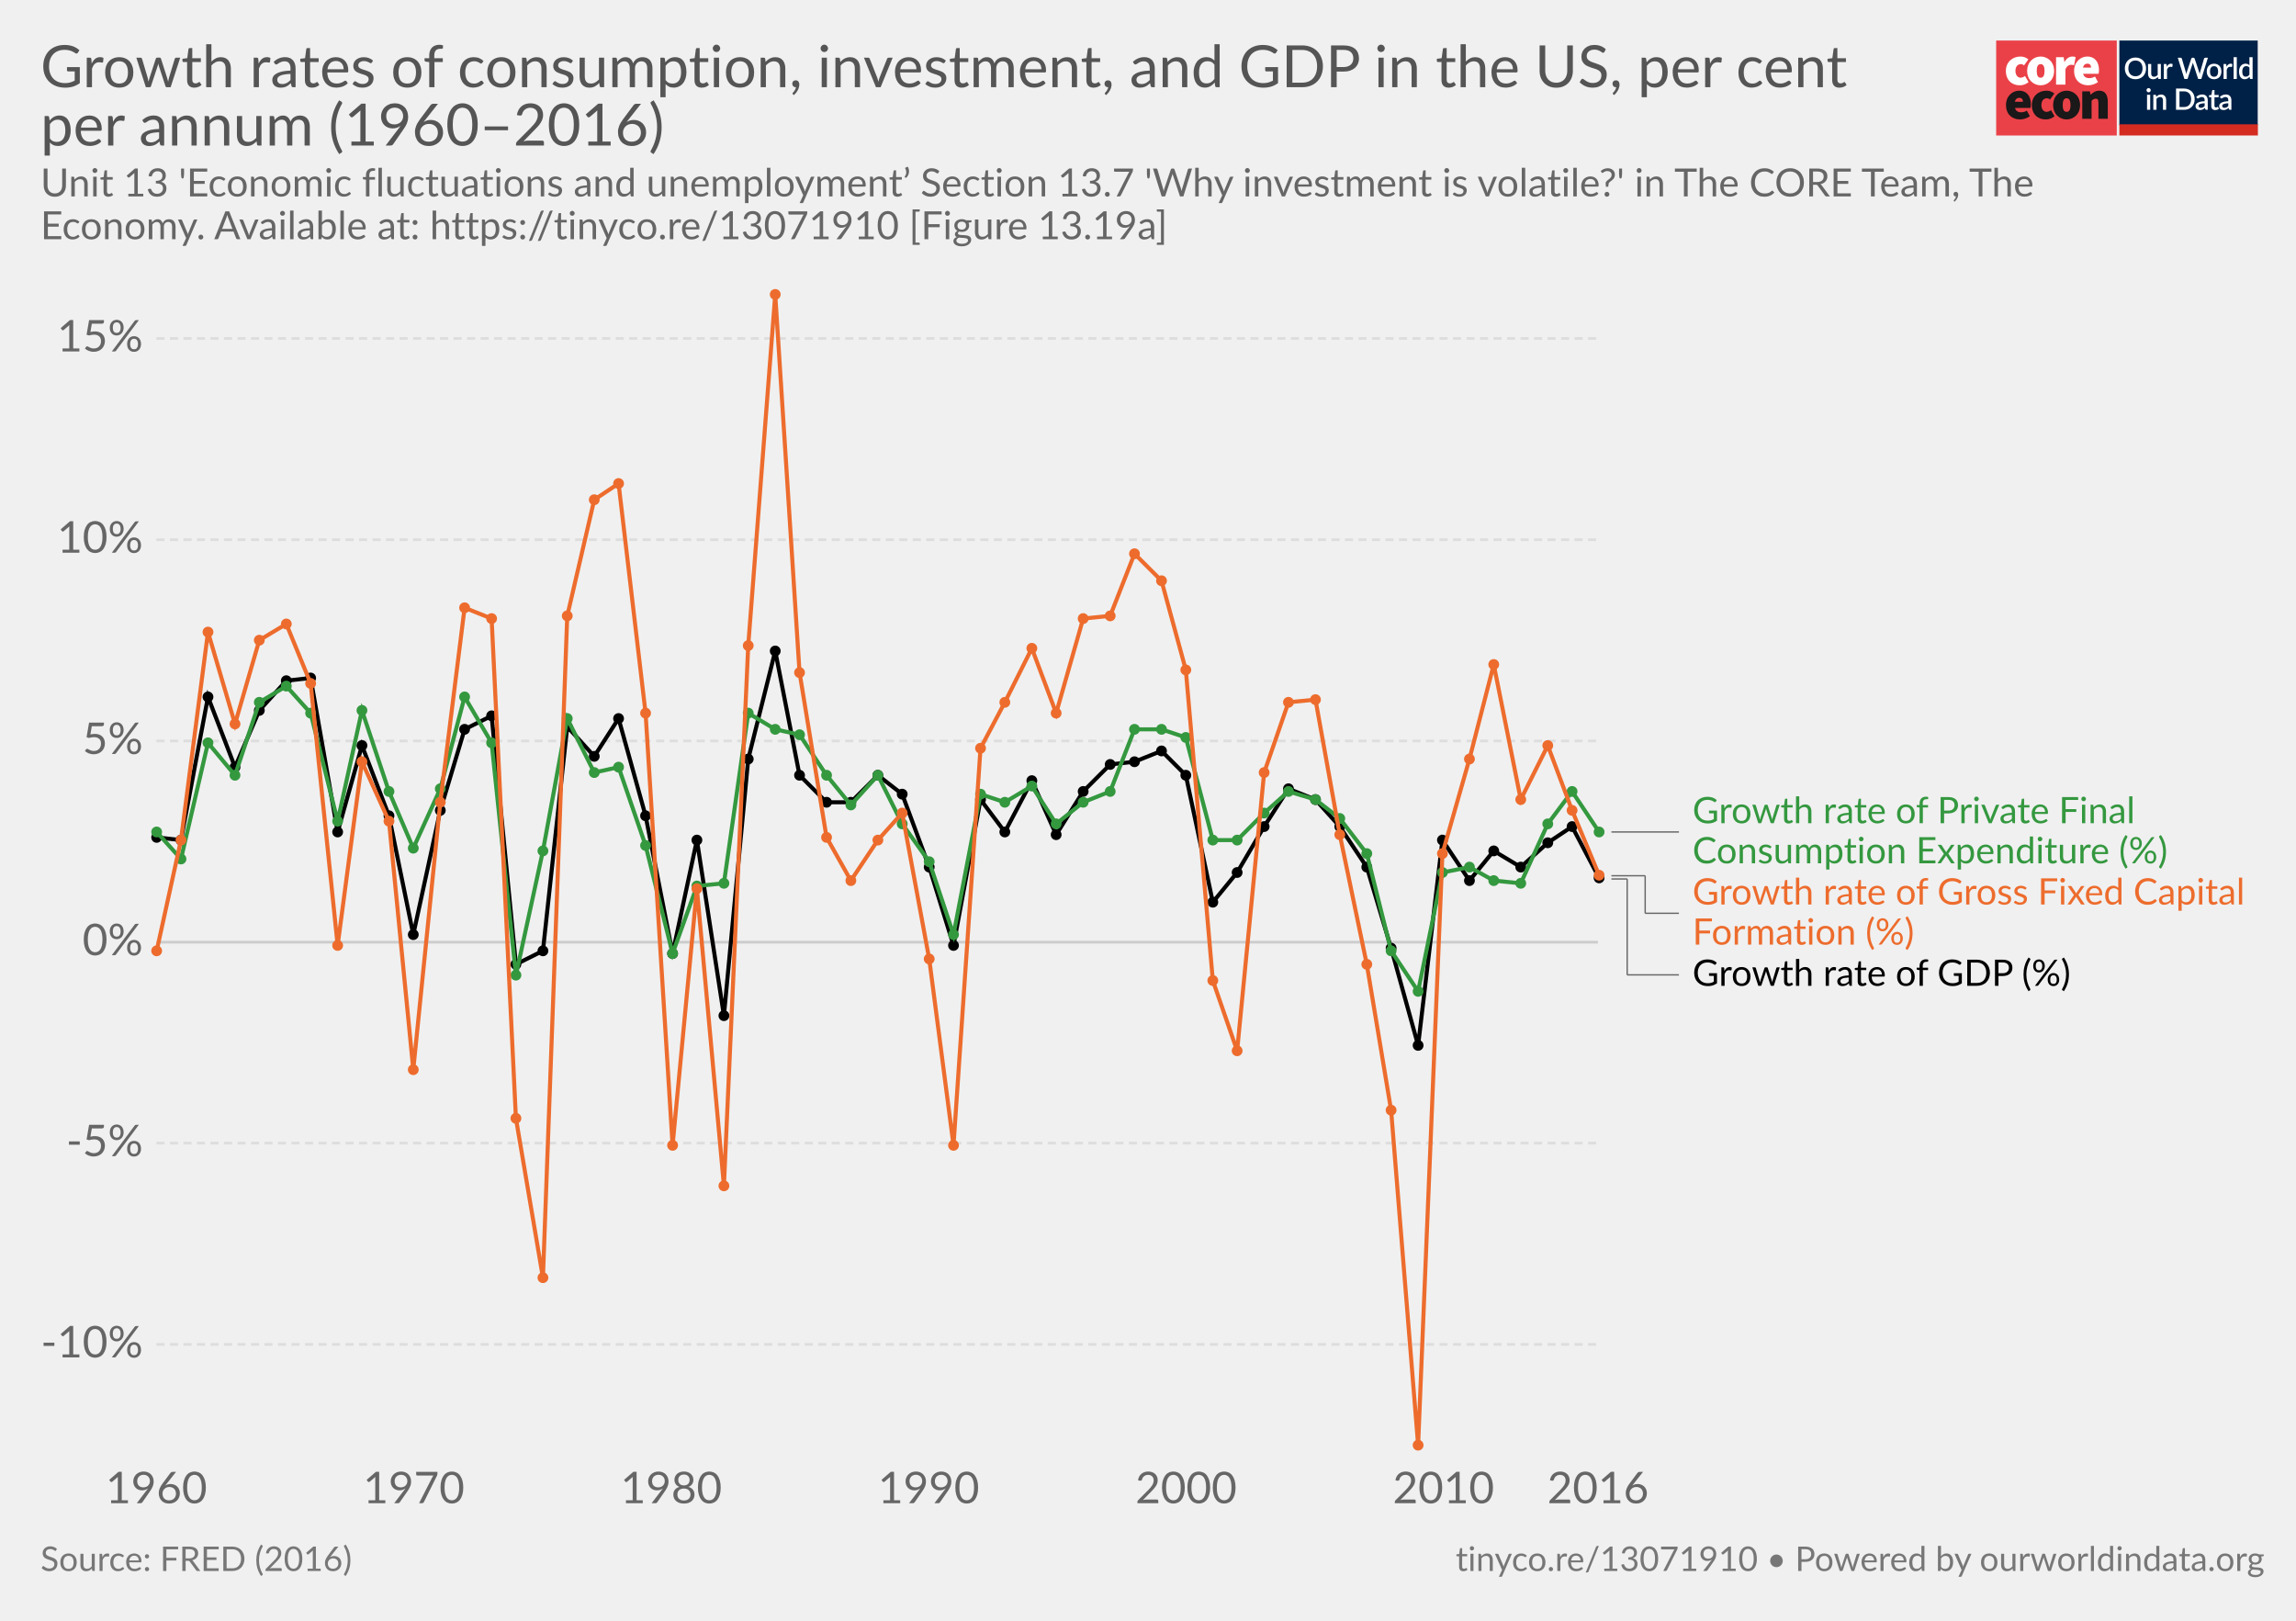
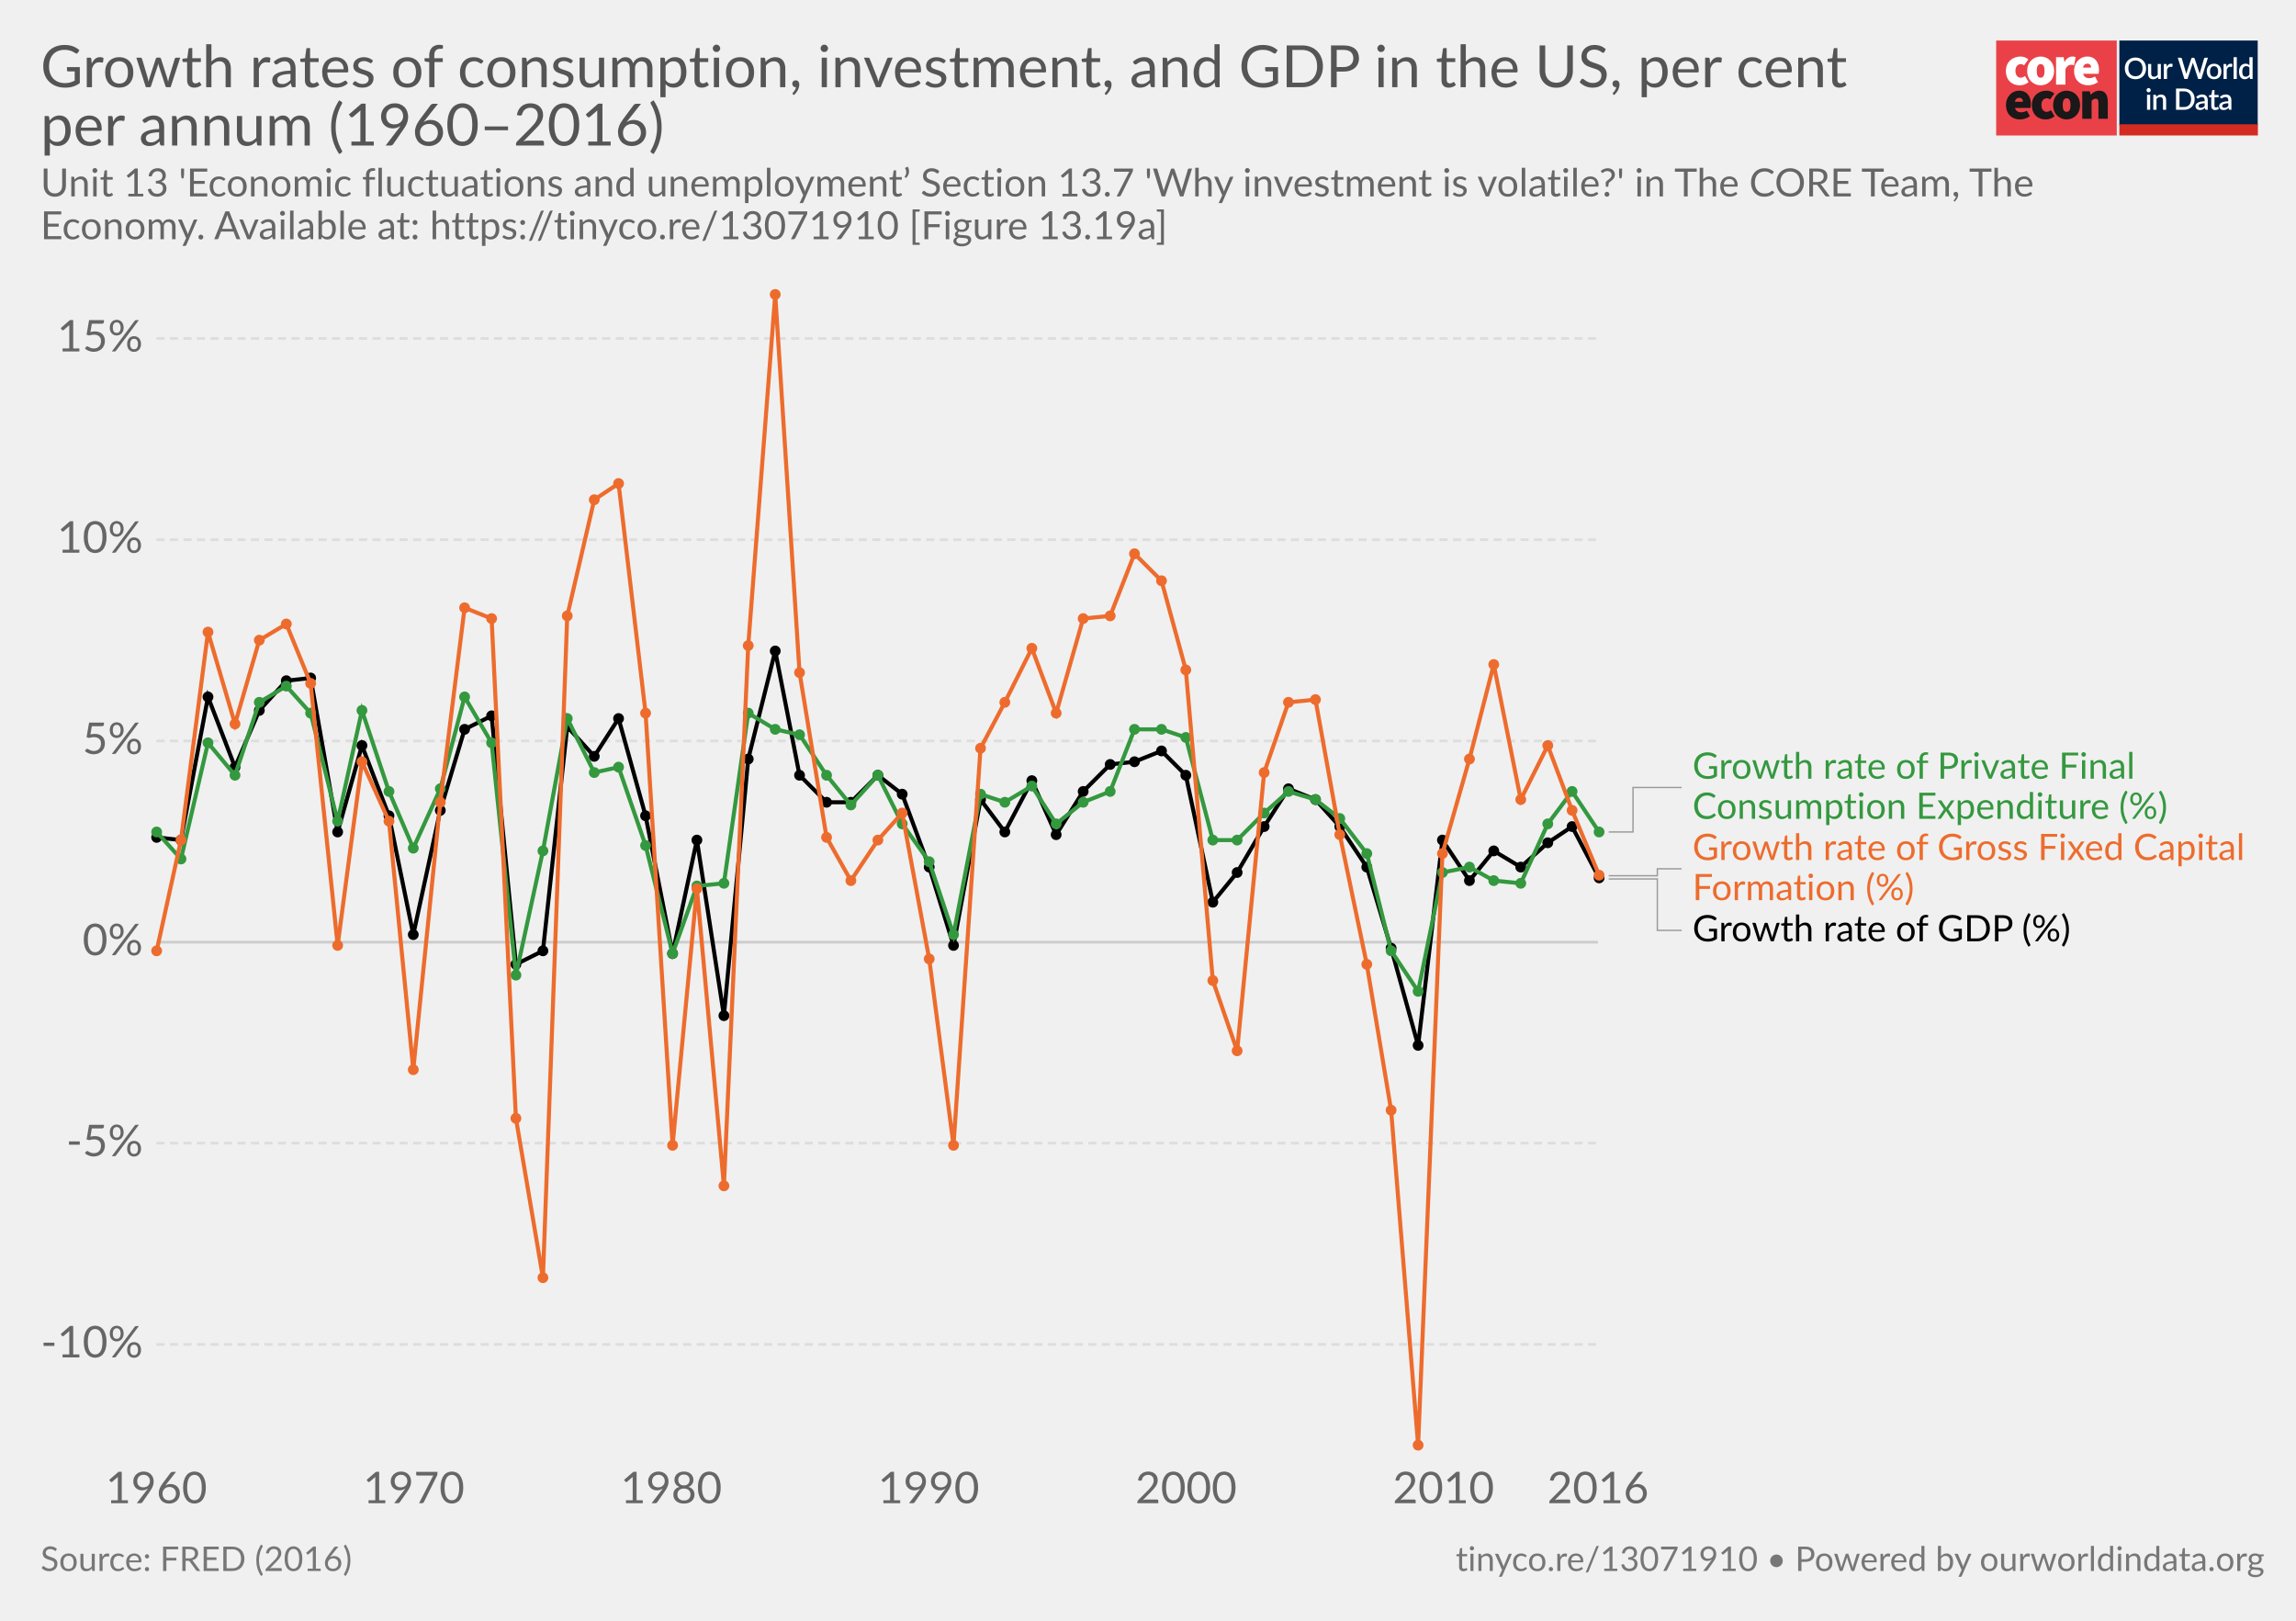
<svg xmlns="http://www.w3.org/2000/svg" version="1.1" style="font-family:Lato, 'Helvetica Neue', Helvetica, Arial, sans-serif;font-size:18px;background-color:white;text-rendering:optimizeLegibility;-webkit-font-smoothing:antialiased" width="850" height="600">
  <g class="HeaderView">
    <g transform="translate(739, 15) scale(0.95)">
      <svg width="102" height="37" viewBox="0 0 102 37" fill="none">
        <path d="M47 0H0V37H47V0Z" fill="#EA4148" />
        <path d="M3.784 11.847C3.784 8.296 6.451 6.242 9.457 6.242C10.586 6.221 11.684 6.617 12.547 7.354L10.854 9.707C10.536 9.392 10.113 9.209 9.669 9.193C8.314 9.193 7.51 10.22 7.51 11.847C7.51 13.472 8.398 14.499 9.541 14.499C10.163 14.458 10.756 14.218 11.235 13.815L12.632 16.211C11.646 17.038 10.399 17.479 9.118 17.451C6.112 17.452 3.784 15.398 3.784 11.847Z" fill="white" />
        <path d="M18.853 11.847C18.853 10.221 18.43 9.194 17.329 9.194C16.229 9.194 15.806 10.221 15.806 11.847C15.806 13.473 16.229 14.5 17.329 14.5C18.43 14.5 18.853 13.473 18.853 11.847ZM12.081 11.847C12.081 8.295 14.62 6.242 17.329 6.242C20.038 6.242 22.578 8.295 22.578 11.847C22.578 15.398 20.039 17.452 17.329 17.452C14.62 17.452 12.081 15.398 12.081 11.847" fill="white" />
        <path d="M23.344 6.498H26.308L26.563 8.338H26.648C27.43 6.884 28.616 6.242 29.653 6.242C30.101 6.218 30.548 6.291 30.965 6.455L30.373 9.622C29.986 9.517 29.588 9.46 29.187 9.451C28.425 9.451 27.494 9.921 26.987 11.248V17.195H23.344V6.498Z" fill="white" />
        <path d="M36.975 10.563C36.975 9.75 36.637 9.023 35.536 9.023C34.732 9.023 34.055 9.493 33.843 10.563H36.975ZM30.372 11.847C30.372 8.381 32.87 6.242 35.452 6.242C38.584 6.242 40.066 8.552 40.066 11.419C40.068 11.936 40.018 12.452 39.918 12.959H33.885C34.223 14.243 35.154 14.67 36.34 14.67C37.103 14.652 37.847 14.431 38.499 14.029L39.684 16.211C38.545 16.991 37.208 17.422 35.832 17.452C32.742 17.452 30.371 15.398 30.371 11.847" fill="white" />
        <path d="M10.432 23.869C10.432 23.057 10.093 22.329 8.993 22.329C8.189 22.329 7.511 22.8 7.3 23.869H10.432ZM3.828 25.153C3.828 21.688 6.326 19.548 8.908 19.548C12.041 19.548 13.522 21.858 13.522 24.725C13.524 25.242 13.475 25.758 13.374 26.265H7.342C7.681 27.549 8.612 27.977 9.797 27.977C10.56 27.958 11.305 27.737 11.956 27.335L13.141 29.517C12.003 30.298 10.665 30.729 9.29 30.758C6.199 30.758 3.829 28.704 3.829 25.153" fill="#1A1818" />
        <path d="M13.903 25.153C13.903 21.602 16.57 19.548 19.576 19.548C20.705 19.527 21.803 19.923 22.666 20.66L20.972 23.013C20.655 22.698 20.232 22.515 19.788 22.5C18.433 22.5 17.629 23.527 17.629 25.153C17.629 26.779 18.517 27.805 19.66 27.805C20.282 27.764 20.875 27.524 21.353 27.122L22.75 29.517C21.765 30.345 20.518 30.785 19.237 30.758C16.231 30.758 13.903 28.704 13.903 25.153" fill="#1A1818" />
        <path d="M28.974 25.153C28.974 23.527 28.551 22.5 27.45 22.5C26.35 22.5 25.927 23.527 25.927 25.153C25.927 26.779 26.35 27.806 27.45 27.806C28.551 27.806 28.974 26.779 28.974 25.153ZM22.201 25.153C22.201 21.602 24.741 19.548 27.45 19.548C30.159 19.548 32.699 21.602 32.699 25.153C32.699 28.704 30.158 30.759 27.449 30.759C24.74 30.759 22.2 28.705 22.2 25.154" fill="#1A1818" />
        <path d="M33.545 19.805H36.508L36.764 21.088H36.848C37.694 20.276 38.753 19.548 40.192 19.548C42.52 19.548 43.494 21.26 43.494 23.912V30.501H39.852V24.383C39.852 23.014 39.514 22.672 38.794 22.672C38.117 22.672 37.736 22.971 37.186 23.484V30.501H33.545V19.805Z" fill="#1A1818" />
        <rect width="54" height="37" transform="translate(48)" fill="white" />
        <path d="M48 0H101.93V32.992H48V0Z" fill="#002147" />
        <path d="M58.419 10.86C58.419 11.473 58.319 12.039 58.12 12.556C57.92 13.074 57.638 13.52 57.274 13.896C56.914 14.268 56.479 14.559 55.969 14.77C55.463 14.981 54.9 15.086 54.279 15.086C53.661 15.086 53.098 14.981 52.588 14.77C52.082 14.559 51.647 14.268 51.283 13.896C50.919 13.52 50.637 13.074 50.438 12.556C50.238 12.039 50.139 11.473 50.139 10.86C50.139 10.247 50.238 9.681 50.438 9.164C50.637 8.646 50.919 8.2 51.283 7.824C51.647 7.448 52.082 7.155 52.588 6.944C53.098 6.733 53.661 6.628 54.279 6.628C54.9 6.628 55.463 6.733 55.969 6.944C56.479 7.155 56.914 7.448 57.274 7.824C57.638 8.2 57.92 8.646 58.12 9.164C58.319 9.681 58.419 10.247 58.419 10.86ZM57.044 10.86C57.044 10.385 56.979 9.957 56.849 9.578C56.722 9.198 56.538 8.876 56.297 8.612C56.059 8.347 55.77 8.144 55.428 8.002C55.087 7.86 54.704 7.79 54.279 7.79C53.857 7.79 53.475 7.86 53.134 8.002C52.793 8.144 52.502 8.347 52.26 8.612C52.019 8.876 51.833 9.198 51.703 9.578C51.572 9.957 51.507 10.385 51.507 10.86C51.507 11.339 51.572 11.768 51.703 12.148C51.833 12.527 52.019 12.85 52.26 13.114C52.502 13.375 52.793 13.576 53.134 13.718C53.475 13.856 53.857 13.925 54.279 13.925C54.704 13.925 55.087 13.856 55.428 13.718C55.77 13.576 56.059 13.375 56.297 13.114C56.538 12.85 56.722 12.527 56.849 12.148C56.979 11.768 57.044 11.339 57.044 10.86ZM64.184 9.135V15H63.437C63.272 15 63.166 14.921 63.12 14.764L63.028 14.218C62.906 14.348 62.775 14.467 62.637 14.575C62.503 14.682 62.359 14.774 62.206 14.851C62.053 14.927 61.888 14.987 61.712 15.029C61.539 15.071 61.353 15.092 61.154 15.092C60.832 15.092 60.548 15.038 60.303 14.931C60.057 14.824 59.85 14.672 59.682 14.477C59.517 14.281 59.392 14.047 59.308 13.775C59.224 13.499 59.182 13.196 59.182 12.867V9.135H60.418V12.867C60.418 13.262 60.508 13.568 60.688 13.787C60.872 14.005 61.15 14.114 61.522 14.114C61.794 14.114 62.047 14.053 62.281 13.931C62.519 13.804 62.741 13.632 62.948 13.413V9.135H64.184ZM66.508 10.222C66.692 9.85 66.914 9.559 67.175 9.348C67.435 9.133 67.748 9.026 68.112 9.026C68.238 9.026 68.357 9.041 68.468 9.072C68.579 9.099 68.679 9.141 68.767 9.198L68.681 10.13C68.666 10.195 68.641 10.241 68.606 10.268C68.576 10.291 68.534 10.302 68.48 10.302C68.422 10.302 68.34 10.293 68.233 10.274C68.125 10.251 68.012 10.239 67.893 10.239C67.721 10.239 67.567 10.264 67.433 10.314C67.303 10.364 67.184 10.436 67.077 10.532C66.973 10.628 66.881 10.745 66.801 10.883C66.72 11.021 66.646 11.178 66.577 11.354V15H65.34V9.135H66.059C66.189 9.135 66.279 9.16 66.329 9.21C66.379 9.256 66.414 9.338 66.433 9.457L66.508 10.222ZM82.515 6.72L79.939 15H78.725L76.782 9.055C76.759 8.989 76.736 8.918 76.713 8.842C76.694 8.765 76.674 8.683 76.655 8.595C76.636 8.683 76.615 8.765 76.592 8.842C76.573 8.918 76.552 8.989 76.529 9.055L74.568 15H73.355L70.779 6.72H71.906C72.021 6.72 72.117 6.749 72.193 6.806C72.274 6.86 72.328 6.935 72.354 7.03L73.907 12.338C73.938 12.453 73.966 12.577 73.993 12.711C74.02 12.846 74.047 12.986 74.074 13.131C74.1 12.986 74.129 12.846 74.16 12.711C74.194 12.573 74.231 12.449 74.269 12.338L76.046 7.03C76.073 6.954 76.126 6.883 76.207 6.818C76.287 6.753 76.383 6.72 76.494 6.72H76.885C77.004 6.72 77.1 6.751 77.173 6.812C77.246 6.87 77.301 6.942 77.34 7.03L79.111 12.338C79.149 12.449 79.183 12.57 79.214 12.7C79.249 12.826 79.279 12.961 79.306 13.102C79.333 12.961 79.358 12.826 79.381 12.7C79.408 12.57 79.436 12.449 79.467 12.338L81.014 7.03C81.037 6.946 81.089 6.873 81.169 6.812C81.253 6.751 81.351 6.72 81.462 6.72H82.515ZM84.922 9.043C85.355 9.043 85.746 9.114 86.095 9.256C86.448 9.398 86.747 9.599 86.992 9.86C87.241 10.12 87.433 10.436 87.567 10.808C87.701 11.18 87.768 11.598 87.768 12.062C87.768 12.526 87.701 12.943 87.567 13.315C87.433 13.687 87.241 14.005 86.992 14.27C86.747 14.53 86.448 14.732 86.095 14.873C85.746 15.015 85.355 15.086 84.922 15.086C84.485 15.086 84.09 15.015 83.738 14.873C83.389 14.732 83.09 14.53 82.841 14.27C82.591 14.005 82.4 13.687 82.266 13.315C82.132 12.943 82.064 12.526 82.064 12.062C82.064 11.598 82.132 11.18 82.266 10.808C82.4 10.436 82.591 10.12 82.841 9.86C83.09 9.599 83.389 9.398 83.738 9.256C84.09 9.114 84.485 9.043 84.922 9.043ZM84.922 14.12C85.451 14.12 85.844 13.944 86.101 13.591C86.362 13.235 86.492 12.727 86.492 12.068C86.492 11.408 86.362 10.9 86.101 10.544C85.844 10.183 85.451 10.003 84.922 10.003C84.385 10.003 83.987 10.183 83.726 10.544C83.466 10.9 83.335 11.408 83.335 12.068C83.335 12.727 83.466 13.235 83.726 13.591C83.987 13.944 84.385 14.12 84.922 14.12ZM89.778 10.222C89.963 9.85 90.185 9.559 90.445 9.348C90.706 9.133 91.019 9.026 91.383 9.026C91.509 9.026 91.628 9.041 91.739 9.072C91.85 9.099 91.95 9.141 92.038 9.198L91.952 10.13C91.937 10.195 91.912 10.241 91.877 10.268C91.847 10.291 91.804 10.302 91.751 10.302C91.693 10.302 91.611 10.293 91.504 10.274C91.396 10.251 91.283 10.239 91.164 10.239C90.992 10.239 90.838 10.264 90.704 10.314C90.574 10.364 90.455 10.436 90.348 10.532C90.244 10.628 90.152 10.745 90.072 10.883C89.991 11.021 89.916 11.178 89.847 11.354V15H88.611V9.135H89.33C89.46 9.135 89.55 9.16 89.6 9.21C89.65 9.256 89.685 9.338 89.704 9.457L89.778 10.222ZM93.771 6.49V15H92.534V6.49H93.771ZM98.695 10.578C98.522 10.356 98.332 10.201 98.126 10.113C97.918 10.024 97.694 9.98 97.453 9.98C96.97 9.98 96.592 10.159 96.32 10.515C96.048 10.868 95.912 11.391 95.912 12.085C95.912 12.445 95.942 12.754 96.004 13.011C96.065 13.264 96.153 13.47 96.268 13.632C96.383 13.793 96.523 13.909 96.688 13.982C96.853 14.055 97.039 14.091 97.246 14.091C97.56 14.091 97.83 14.024 98.056 13.89C98.287 13.752 98.499 13.559 98.695 13.309V10.578ZM99.931 6.49V15H99.183C99.019 15 98.913 14.921 98.867 14.764L98.758 14.126C98.513 14.414 98.233 14.645 97.918 14.822C97.608 14.998 97.246 15.086 96.832 15.086C96.502 15.086 96.203 15.021 95.935 14.891C95.666 14.757 95.436 14.563 95.245 14.31C95.053 14.057 94.904 13.745 94.796 13.373C94.693 12.997 94.641 12.568 94.641 12.085C94.641 11.648 94.698 11.243 94.814 10.871C94.932 10.5 95.101 10.178 95.32 9.905C95.538 9.63 95.802 9.415 96.113 9.261C96.427 9.104 96.778 9.026 97.165 9.026C97.51 9.026 97.803 9.081 98.045 9.193C98.287 9.3 98.503 9.451 98.695 9.647V6.49H99.931ZM60.027 21.135V27H58.791V21.135H60.027ZM60.234 19.364C60.234 19.475 60.211 19.581 60.165 19.68C60.123 19.78 60.064 19.868 59.987 19.945C59.91 20.018 59.82 20.077 59.717 20.123C59.617 20.165 59.51 20.186 59.395 20.186C59.284 20.186 59.178 20.165 59.079 20.123C58.983 20.077 58.898 20.018 58.826 19.945C58.753 19.868 58.693 19.78 58.647 19.68C58.605 19.581 58.584 19.475 58.584 19.364C58.584 19.249 58.605 19.142 58.647 19.042C58.693 18.942 58.753 18.856 58.826 18.783C58.898 18.707 58.983 18.647 59.079 18.605C59.178 18.559 59.284 18.536 59.395 18.536C59.51 18.536 59.617 18.559 59.717 18.605C59.82 18.647 59.91 18.707 59.987 18.783C60.064 18.856 60.123 18.942 60.165 19.042C60.211 19.142 60.234 19.249 60.234 19.364ZM62.391 21.911C62.518 21.781 62.648 21.664 62.782 21.561C62.92 21.453 63.066 21.361 63.219 21.285C63.373 21.208 63.536 21.148 63.708 21.106C63.881 21.064 64.068 21.043 64.272 21.043C64.594 21.043 64.875 21.097 65.117 21.204C65.362 21.311 65.567 21.463 65.732 21.658C65.901 21.854 66.027 22.09 66.112 22.366C66.196 22.638 66.238 22.939 66.238 23.268V27H65.008V23.268C65.008 22.873 64.916 22.567 64.732 22.348C64.551 22.13 64.275 22.02 63.904 22.02C63.628 22.02 63.371 22.084 63.133 22.21C62.899 22.337 62.679 22.509 62.472 22.728V27H61.236V21.135H61.983C62.152 21.135 62.259 21.214 62.305 21.371L62.391 21.911ZM77.354 22.86C77.354 23.473 77.254 24.035 77.055 24.545C76.855 25.051 76.574 25.486 76.209 25.85C75.849 26.214 75.414 26.498 74.904 26.701C74.398 26.9 73.835 27 73.214 27H70.086V18.72H73.214C73.835 18.72 74.398 18.822 74.904 19.025C75.414 19.224 75.849 19.506 76.209 19.87C76.574 20.234 76.855 20.671 77.055 21.181C77.254 21.687 77.354 22.247 77.354 22.86ZM75.979 22.86C75.979 22.385 75.914 21.957 75.784 21.578C75.657 21.198 75.473 20.878 75.232 20.617C74.994 20.357 74.705 20.157 74.364 20.02C74.022 19.878 73.639 19.807 73.214 19.807H71.437V25.913H73.214C73.639 25.913 74.022 25.844 74.364 25.706C74.705 25.568 74.994 25.369 75.232 25.108C75.473 24.844 75.657 24.524 75.784 24.148C75.914 23.768 75.979 23.339 75.979 22.86ZM81.247 24.436C80.806 24.451 80.434 24.487 80.132 24.545C79.829 24.598 79.583 24.669 79.395 24.758C79.208 24.842 79.072 24.943 78.987 25.062C78.907 25.181 78.867 25.311 78.867 25.453C78.867 25.591 78.888 25.71 78.93 25.81C78.976 25.906 79.037 25.986 79.114 26.051C79.194 26.113 79.286 26.159 79.39 26.189C79.497 26.216 79.614 26.23 79.74 26.23C80.062 26.23 80.338 26.17 80.569 26.051C80.802 25.929 81.028 25.752 81.247 25.522V24.436ZM77.969 21.951C78.633 21.334 79.422 21.026 80.338 21.026C80.676 21.026 80.975 21.081 81.236 21.192C81.5 21.3 81.72 21.453 81.897 21.652C82.077 21.852 82.213 22.09 82.305 22.366C82.401 22.638 82.449 22.941 82.449 23.274V27H81.897C81.778 27 81.688 26.983 81.626 26.948C81.565 26.91 81.513 26.835 81.471 26.724L81.35 26.247C81.201 26.381 81.053 26.502 80.908 26.609C80.762 26.712 80.611 26.801 80.454 26.873C80.3 26.946 80.133 27 79.953 27.035C79.777 27.073 79.581 27.092 79.367 27.092C79.129 27.092 78.907 27.059 78.7 26.994C78.496 26.929 78.32 26.831 78.171 26.701C78.021 26.567 77.902 26.402 77.814 26.206C77.73 26.011 77.688 25.781 77.688 25.517C77.688 25.29 77.747 25.07 77.866 24.855C77.989 24.641 78.188 24.449 78.464 24.28C78.744 24.108 79.11 23.966 79.562 23.855C80.018 23.744 80.58 23.68 81.247 23.665V23.274C81.247 22.852 81.157 22.538 80.977 22.331C80.796 22.124 80.532 22.02 80.183 22.02C79.945 22.02 79.746 22.051 79.585 22.113C79.424 22.17 79.284 22.233 79.165 22.302C79.047 22.371 78.941 22.436 78.849 22.498C78.757 22.555 78.659 22.584 78.556 22.584C78.472 22.584 78.399 22.563 78.338 22.521C78.28 22.475 78.232 22.419 78.194 22.354L77.969 21.951ZM85.353 27.092C84.867 27.092 84.491 26.956 84.227 26.684C83.966 26.408 83.835 26.021 83.835 25.522V22.107H83.192C83.123 22.107 83.063 22.086 83.013 22.044C82.963 21.997 82.939 21.93 82.939 21.842V21.342L83.887 21.204L84.157 19.508C84.177 19.443 84.209 19.391 84.255 19.352C84.301 19.31 84.363 19.289 84.439 19.289H85.072V21.215H86.699V22.107H85.072V25.436C85.072 25.647 85.124 25.808 85.227 25.919C85.331 26.03 85.469 26.086 85.641 26.086C85.737 26.086 85.819 26.074 85.888 26.051C85.957 26.024 86.017 25.998 86.067 25.971C86.116 25.94 86.159 25.913 86.193 25.89C86.231 25.863 86.268 25.85 86.302 25.85C86.371 25.85 86.427 25.888 86.469 25.965L86.837 26.569C86.645 26.737 86.419 26.868 86.159 26.96C85.898 27.048 85.629 27.092 85.353 27.092ZM90.462 24.436C90.021 24.451 89.65 24.487 89.347 24.545C89.044 24.598 88.799 24.669 88.611 24.758C88.423 24.842 88.287 24.943 88.203 25.062C88.122 25.181 88.082 25.311 88.082 25.453C88.082 25.591 88.103 25.71 88.145 25.81C88.191 25.906 88.252 25.986 88.329 26.051C88.409 26.113 88.501 26.159 88.605 26.189C88.712 26.216 88.829 26.23 88.956 26.23C89.278 26.23 89.554 26.17 89.784 26.051C90.018 25.929 90.244 25.752 90.462 25.522V24.436ZM87.185 21.951C87.848 21.334 88.638 21.026 89.554 21.026C89.891 21.026 90.19 21.081 90.451 21.192C90.715 21.3 90.936 21.453 91.112 21.652C91.292 21.852 91.428 22.09 91.52 22.366C91.616 22.638 91.664 22.941 91.664 23.274V27H91.112C90.993 27 90.903 26.983 90.842 26.948C90.78 26.91 90.729 26.835 90.686 26.724L90.566 26.247C90.416 26.381 90.269 26.502 90.123 26.609C89.977 26.712 89.826 26.801 89.669 26.873C89.515 26.946 89.349 27 89.168 27.035C88.992 27.073 88.797 27.092 88.582 27.092C88.344 27.092 88.122 27.059 87.915 26.994C87.712 26.929 87.535 26.831 87.386 26.701C87.237 26.567 87.118 26.402 87.029 26.206C86.945 26.011 86.903 25.781 86.903 25.517C86.903 25.29 86.962 25.07 87.081 24.855C87.204 24.641 87.403 24.449 87.679 24.28C87.959 24.108 88.325 23.966 88.778 23.855C89.234 23.744 89.795 23.68 90.462 23.665V23.274C90.462 22.852 90.372 22.538 90.192 22.331C90.012 22.124 89.747 22.02 89.398 22.02C89.161 22.02 88.962 22.051 88.8 22.113C88.639 22.17 88.5 22.233 88.381 22.302C88.262 22.371 88.156 22.436 88.064 22.498C87.972 22.555 87.875 22.584 87.771 22.584C87.687 22.584 87.614 22.563 87.553 22.521C87.495 22.475 87.447 22.419 87.409 22.354L87.185 21.951Z" fill="white" />
        <rect x="48" y="32.647" width="54" height="4.353" fill="#D42B21" />
      </svg>
    </g>
    <a href="https://ourworldindata.org/grapher/growth-rates-of-consumption-investment-and-gdp-in-the-us-per-cent-per-annum-19602016" target="_blank">
      <text font-size="21.60" x="15.0" y="32.3" fill="#555">
        <tspan x="15" y="32.28">Growth rates of consumption, investment, and GDP in the US, per cent</tspan>
        <tspan x="15" y="53.88">per annum (1960–2016)</tspan>
      </text>
    </a>
    <text font-size="14.40" x="15.0" y="72.7" fill="#666">
      <tspan x="15" y="72.72">Unit 13 'Economic fluctuations and unemployment’ Section 13.7 'Why investment is volatile?' in The CORE Team, The</tspan>
      <tspan x="15" y="88.56">Economy. Available at: https://tinyco.re/13071910 [Figure 13.19a]</tspan>
    </text>
  </g>
  <g class="LineChart">
    <defs>
-       <clipPath id="boundsClip-58">
+       <clipPath id="boundsClip-29">
        <rect x="47.908" y="0" width="830" height="894.8" />
      </clipPath>
    </defs>
    <g class="AxisBoxView">
      <g class="HorizontalAxis">
        <text x="57.9" y="556.5" fill="#666" text-anchor="middle" font-size="16.2">1960</text>
        <text x="153.2" y="556.5" fill="#666" text-anchor="middle" font-size="16.2">1970</text>
        <text x="248.5" y="556.5" fill="#666" text-anchor="middle" font-size="16.2">1980</text>
        <text x="343.8" y="556.5" fill="#666" text-anchor="middle" font-size="16.2">1990</text>
        <text x="439.1" y="556.5" fill="#666" text-anchor="middle" font-size="16.2">2000</text>
        <text x="534.4" y="556.5" fill="#666" text-anchor="middle" font-size="16.2">2010</text>
        <text x="591.6" y="556.5" fill="#666" text-anchor="middle" font-size="16.2">2016</text>
      </g>
      <g class="VerticalAxis">
        <text x="52.91" y="497.7" fill="#666" dominant-baseline="middle" text-anchor="end" font-size="16.2">-10%</text>
        <text x="52.91" y="423.2" fill="#666" dominant-baseline="middle" text-anchor="end" font-size="16.2">-5%</text>
        <text x="52.91" y="348.8" fill="#666" dominant-baseline="middle" text-anchor="end" font-size="16.2">0%</text>
        <text x="52.91" y="274.3" fill="#666" dominant-baseline="middle" text-anchor="end" font-size="16.2">5%</text>
        <text x="52.91" y="199.8" fill="#666" dominant-baseline="middle" text-anchor="end" font-size="16.2">10%</text>
        <text x="52.91" y="125.3" fill="#666" dominant-baseline="middle" text-anchor="end" font-size="16.2">15%</text>
      </g>
      <g class="AxisGridLines">
        <line x1="57.91" y1="497.7" x2="591.56" y2="497.7" stroke="#ddd" stroke-dasharray="3,2" />
        <line x1="57.91" y1="423.2" x2="591.56" y2="423.2" stroke="#ddd" stroke-dasharray="3,2" />
        <line x1="57.91" y1="348.8" x2="591.56" y2="348.8" stroke="#ccc" />
        <line x1="57.91" y1="274.3" x2="591.56" y2="274.3" stroke="#ddd" stroke-dasharray="3,2" />
        <line x1="57.91" y1="199.8" x2="591.56" y2="199.8" stroke="#ddd" stroke-dasharray="3,2" />
        <line x1="57.91" y1="125.3" x2="591.56" y2="125.3" stroke="#ddd" stroke-dasharray="3,2" />
      </g>
    </g>
-     <g clip-path="url(#boundsClip-58)">
-       <g class="HeightedLegend clickable">
+     <g clip-path="url(#boundsClip-29)">
+       <g class="HeightedLegend" style="cursor:pointer">
        <g class="legendMark">
          <g class="indicator">
-             <line x1="596.56" y1="308" x2="615.727" y2="308" stroke="#666" stroke-width="0.5" />
-             <line x1="615.727" y1="308" x2="615.727" y2="308" stroke="#666" stroke-width="0.5" />
-             <line x1="615.727" y1="308" x2="621.56" y2="308" stroke="#666" stroke-width="0.5" />
-           </g>
-           <rect x="591.56" y="293.95" width="215.63" height="28.1" fill="#fff" opacity="0" />
-           <text font-size="13.50" x="626.6" y="304.8" fill="#34983f">
-             <tspan x="626.56" y="304.75">Growth rate of Private Final</tspan>
-             <tspan x="626.56" y="319.6">Consumption Expenditure (%)</tspan>
+             <path d="M595.56,308 H604.56 V291.533 H622.56" stroke="#999" stroke-width="0.5" fill="none" />
+           </g>
+           <rect x="591.56" y="277.483" width="215.63" height="28.1" fill="#fff" opacity="0" />
+           <text font-size="13.50" x="626.6" y="288.3" fill="#34983f">
+             <tspan x="626.56" y="288.283">Growth rate of Private Final</tspan>
+             <tspan x="626.56" y="303.133">Consumption Expenditure (%)</tspan>
          </text>
        </g>
        <g class="legendMark">
          <g class="indicator">
-             <line x1="596.56" y1="324.2" x2="609.06" y2="324.2" stroke="#666" stroke-width="0.5" />
-             <line x1="609.06" y1="324.2" x2="609.06" y2="338.1" stroke="#666" stroke-width="0.5" />
-             <line x1="609.06" y1="338.1" x2="621.56" y2="338.1" stroke="#666" stroke-width="0.5" />
-           </g>
-           <rect x="591.56" y="324.05" width="243.44" height="28.1" fill="#fff" opacity="0" />
-           <text font-size="13.50" x="626.6" y="334.9" fill="#ed6c2d">
-             <tspan x="626.56" y="334.85">Growth rate of Gross Fixed Capital</tspan>
-             <tspan x="626.56" y="349.7">Formation (%)</tspan>
+             <path d="M595.56,324.2 H613.56 V321.633 H622.56" stroke="#999" stroke-width="0.5" fill="none" />
+           </g>
+           <rect x="591.56" y="307.583" width="243.44" height="28.1" fill="#fff" opacity="0" />
+           <text font-size="13.50" x="626.6" y="318.4" fill="#ed6c2d">
+             <tspan x="626.56" y="318.383">Growth rate of Gross Fixed Capital</tspan>
+             <tspan x="626.56" y="333.233">Formation (%)</tspan>
          </text>
        </g>
        <g class="legendMark">
          <g class="indicator">
-             <line x1="596.56" y1="325.4" x2="602.393" y2="325.4" stroke="#666" stroke-width="0.5" />
-             <line x1="602.393" y1="325.4" x2="602.393" y2="360.9" stroke="#666" stroke-width="0.5" />
-             <line x1="602.393" y1="360.9" x2="621.56" y2="360.9" stroke="#666" stroke-width="0.5" />
-           </g>
-           <rect x="591.56" y="354.15" width="178.64" height="13.5" fill="#fff" opacity="0" />
-           <text font-size="13.50" x="626.6" y="365.0" fill="#000">
-             <tspan x="626.56" y="364.95">Growth rate of GDP (%)</tspan>
+             <path d="M595.56,325.4 H613.56 V344.433 H622.56" stroke="#999" stroke-width="0.5" fill="none" />
+           </g>
+           <rect x="591.56" y="337.683" width="178.64" height="13.5" fill="#fff" opacity="0" />
+           <text font-size="13.50" x="626.6" y="348.5" fill="#000">
+             <tspan x="626.56" y="348.483">Growth rate of GDP (%)</tspan>
          </text>
        </g>
      </g>
      <g class="Lines">
        <rect x="58" y="109" width="534" height="426" fill="rgba(255,255,255,0)" opacity="0" />
        <g class="key-United-States_0">
          <path stroke="#000" stroke-linecap="round" d="M58 310L67 311L77 258L87 284L96 263L106 252L115 251L125 308L134 276L144 302L153 346L163 300L172 270L182 265L191 357L201 352L210 269L220 280L229 266L239 302L249 353L258 311L268 376L277 281L287 241L296 287L306 297L315 297L325 287L334 294L344 321L353 350L363 296L372 308L382 289L391 309L401 293L411 283L420 282L430 278L439 287L449 334L458 323L468 306L477 292L487 296L496 306L506 321L515 351L525 387L534 311L544 326L553 315L563 321L573 312L582 306L592 325" fill="none" stroke-width="1.5" />
          <g fill="#000">
            <circle cx="58" cy="310" r="2" />
            <circle cx="67" cy="311" r="2" />
            <circle cx="77" cy="258" r="2" />
            <circle cx="87" cy="284" r="2" />
            <circle cx="96" cy="263" r="2" />
            <circle cx="106" cy="252" r="2" />
            <circle cx="115" cy="251" r="2" />
            <circle cx="125" cy="308" r="2" />
            <circle cx="134" cy="276" r="2" />
            <circle cx="144" cy="302" r="2" />
            <circle cx="153" cy="346" r="2" />
            <circle cx="163" cy="300" r="2" />
            <circle cx="172" cy="270" r="2" />
            <circle cx="182" cy="265" r="2" />
            <circle cx="191" cy="357" r="2" />
            <circle cx="201" cy="352" r="2" />
            <circle cx="210" cy="269" r="2" />
            <circle cx="220" cy="280" r="2" />
            <circle cx="229" cy="266" r="2" />
            <circle cx="239" cy="302" r="2" />
            <circle cx="249" cy="353" r="2" />
            <circle cx="258" cy="311" r="2" />
            <circle cx="268" cy="376" r="2" />
            <circle cx="277" cy="281" r="2" />
            <circle cx="287" cy="241" r="2" />
            <circle cx="296" cy="287" r="2" />
            <circle cx="306" cy="297" r="2" />
            <circle cx="315" cy="297" r="2" />
            <circle cx="325" cy="287" r="2" />
            <circle cx="334" cy="294" r="2" />
            <circle cx="344" cy="321" r="2" />
            <circle cx="353" cy="350" r="2" />
            <circle cx="363" cy="296" r="2" />
            <circle cx="372" cy="308" r="2" />
            <circle cx="382" cy="289" r="2" />
            <circle cx="391" cy="309" r="2" />
            <circle cx="401" cy="293" r="2" />
            <circle cx="411" cy="283" r="2" />
            <circle cx="420" cy="282" r="2" />
            <circle cx="430" cy="278" r="2" />
            <circle cx="439" cy="287" r="2" />
            <circle cx="449" cy="334" r="2" />
            <circle cx="458" cy="323" r="2" />
            <circle cx="468" cy="306" r="2" />
            <circle cx="477" cy="292" r="2" />
            <circle cx="487" cy="296" r="2" />
            <circle cx="496" cy="306" r="2" />
            <circle cx="506" cy="321" r="2" />
            <circle cx="515" cy="351" r="2" />
            <circle cx="525" cy="387" r="2" />
            <circle cx="534" cy="311" r="2" />
            <circle cx="544" cy="326" r="2" />
            <circle cx="553" cy="315" r="2" />
            <circle cx="563" cy="321" r="2" />
            <circle cx="573" cy="312" r="2" />
            <circle cx="582" cy="306" r="2" />
            <circle cx="592" cy="325" r="2" />
          </g>
        </g>
        <g class="key-United-States_1">
          <path stroke="#34983f" stroke-linecap="round" d="M58 308L67 318L77 275L87 287L96 260L106 254L115 264L125 304L134 263L144 293L153 314L163 292L172 258L182 275L191 361L201 315L210 266L220 286L229 284L239 313L249 353L258 328L268 327L277 264L287 270L296 272L306 287L315 298L325 287L334 305L344 319L353 346L363 294L372 297L382 291L391 305L401 297L411 293L420 270L430 270L439 273L449 311L458 311L468 301L477 293L487 296L496 303L506 316L515 352L525 367L534 323L544 321L553 326L563 327L573 305L582 293L592 308" fill="none" stroke-width="1.5" />
          <g fill="#34983f">
            <circle cx="58" cy="308" r="2" />
            <circle cx="67" cy="318" r="2" />
            <circle cx="77" cy="275" r="2" />
            <circle cx="87" cy="287" r="2" />
            <circle cx="96" cy="260" r="2" />
            <circle cx="106" cy="254" r="2" />
            <circle cx="115" cy="264" r="2" />
            <circle cx="125" cy="304" r="2" />
            <circle cx="134" cy="263" r="2" />
            <circle cx="144" cy="293" r="2" />
            <circle cx="153" cy="314" r="2" />
            <circle cx="163" cy="292" r="2" />
            <circle cx="172" cy="258" r="2" />
            <circle cx="182" cy="275" r="2" />
            <circle cx="191" cy="361" r="2" />
            <circle cx="201" cy="315" r="2" />
            <circle cx="210" cy="266" r="2" />
            <circle cx="220" cy="286" r="2" />
            <circle cx="229" cy="284" r="2" />
            <circle cx="239" cy="313" r="2" />
            <circle cx="249" cy="353" r="2" />
            <circle cx="258" cy="328" r="2" />
            <circle cx="268" cy="327" r="2" />
            <circle cx="277" cy="264" r="2" />
            <circle cx="287" cy="270" r="2" />
            <circle cx="296" cy="272" r="2" />
            <circle cx="306" cy="287" r="2" />
            <circle cx="315" cy="298" r="2" />
            <circle cx="325" cy="287" r="2" />
            <circle cx="334" cy="305" r="2" />
            <circle cx="344" cy="319" r="2" />
            <circle cx="353" cy="346" r="2" />
            <circle cx="363" cy="294" r="2" />
            <circle cx="372" cy="297" r="2" />
            <circle cx="382" cy="291" r="2" />
            <circle cx="391" cy="305" r="2" />
            <circle cx="401" cy="297" r="2" />
            <circle cx="411" cy="293" r="2" />
            <circle cx="420" cy="270" r="2" />
            <circle cx="430" cy="270" r="2" />
            <circle cx="439" cy="273" r="2" />
            <circle cx="449" cy="311" r="2" />
            <circle cx="458" cy="311" r="2" />
            <circle cx="468" cy="301" r="2" />
            <circle cx="477" cy="293" r="2" />
            <circle cx="487" cy="296" r="2" />
            <circle cx="496" cy="303" r="2" />
            <circle cx="506" cy="316" r="2" />
            <circle cx="515" cy="352" r="2" />
            <circle cx="525" cy="367" r="2" />
            <circle cx="534" cy="323" r="2" />
            <circle cx="544" cy="321" r="2" />
            <circle cx="553" cy="326" r="2" />
            <circle cx="563" cy="327" r="2" />
            <circle cx="573" cy="305" r="2" />
            <circle cx="582" cy="293" r="2" />
            <circle cx="592" cy="308" r="2" />
          </g>
        </g>
        <g class="key-United-States_2">
          <path stroke="#ed6c2d" stroke-linecap="round" d="M58 352L67 311L77 234L87 268L96 237L106 231L115 253L125 350L134 282L144 304L153 396L163 297L172 225L182 229L191 414L201 473L210 228L220 185L229 179L239 264L249 424L258 329L268 439L277 239L287 109L296 249L306 310L315 326L325 311L334 301L344 355L353 424L363 277L372 260L382 240L391 264L401 229L411 228L420 205L430 215L439 248L449 363L458 389L468 286L477 260L487 259L496 309L506 357L515 411L525 535L534 316L544 281L553 246L563 296L573 276L582 300L592 324" fill="none" stroke-width="1.5" />
          <g fill="#ed6c2d">
            <circle cx="58" cy="352" r="2" />
            <circle cx="67" cy="311" r="2" />
            <circle cx="77" cy="234" r="2" />
            <circle cx="87" cy="268" r="2" />
            <circle cx="96" cy="237" r="2" />
            <circle cx="106" cy="231" r="2" />
            <circle cx="115" cy="253" r="2" />
            <circle cx="125" cy="350" r="2" />
            <circle cx="134" cy="282" r="2" />
            <circle cx="144" cy="304" r="2" />
            <circle cx="153" cy="396" r="2" />
            <circle cx="163" cy="297" r="2" />
            <circle cx="172" cy="225" r="2" />
            <circle cx="182" cy="229" r="2" />
            <circle cx="191" cy="414" r="2" />
            <circle cx="201" cy="473" r="2" />
            <circle cx="210" cy="228" r="2" />
            <circle cx="220" cy="185" r="2" />
            <circle cx="229" cy="179" r="2" />
            <circle cx="239" cy="264" r="2" />
            <circle cx="249" cy="424" r="2" />
            <circle cx="258" cy="329" r="2" />
            <circle cx="268" cy="439" r="2" />
            <circle cx="277" cy="239" r="2" />
            <circle cx="287" cy="109" r="2" />
            <circle cx="296" cy="249" r="2" />
            <circle cx="306" cy="310" r="2" />
            <circle cx="315" cy="326" r="2" />
            <circle cx="325" cy="311" r="2" />
            <circle cx="334" cy="301" r="2" />
            <circle cx="344" cy="355" r="2" />
            <circle cx="353" cy="424" r="2" />
            <circle cx="363" cy="277" r="2" />
            <circle cx="372" cy="260" r="2" />
            <circle cx="382" cy="240" r="2" />
            <circle cx="391" cy="264" r="2" />
            <circle cx="401" cy="229" r="2" />
            <circle cx="411" cy="228" r="2" />
            <circle cx="420" cy="205" r="2" />
            <circle cx="430" cy="215" r="2" />
            <circle cx="439" cy="248" r="2" />
            <circle cx="449" cy="363" r="2" />
            <circle cx="458" cy="389" r="2" />
            <circle cx="468" cy="286" r="2" />
            <circle cx="477" cy="260" r="2" />
            <circle cx="487" cy="259" r="2" />
            <circle cx="496" cy="309" r="2" />
            <circle cx="506" cy="357" r="2" />
            <circle cx="515" cy="411" r="2" />
            <circle cx="525" cy="535" r="2" />
            <circle cx="534" cy="316" r="2" />
            <circle cx="544" cy="281" r="2" />
            <circle cx="553" cy="246" r="2" />
            <circle cx="563" cy="296" r="2" />
            <circle cx="573" cy="276" r="2" />
            <circle cx="582" cy="300" r="2" />
            <circle cx="592" cy="324" r="2" />
          </g>
        </g>
      </g>
    </g>
  </g>
  <g class="SourcesFooter" style="fill:#777">
    <g class="clickable" style="fill:#777">
      <text font-size="12.60" x="15.0" y="581.6">
        <tspan x="15" y="581.58">Source: FRED (2016)</tspan>
      </text>
    </g>
    <text font-size="12.60" x="538.9" y="581.6">
      <tspan x="538.9" y="581.58">
        <a target="_blank" style="fill: #777;" href="https://tinyco.re/13071910">tinyco.re/13071910</a> • <a href="https://ourworldindata.org" target="_blank">Powered by ourworldindata.org</a>
      </tspan>
    </text>
  </g>
</svg>
